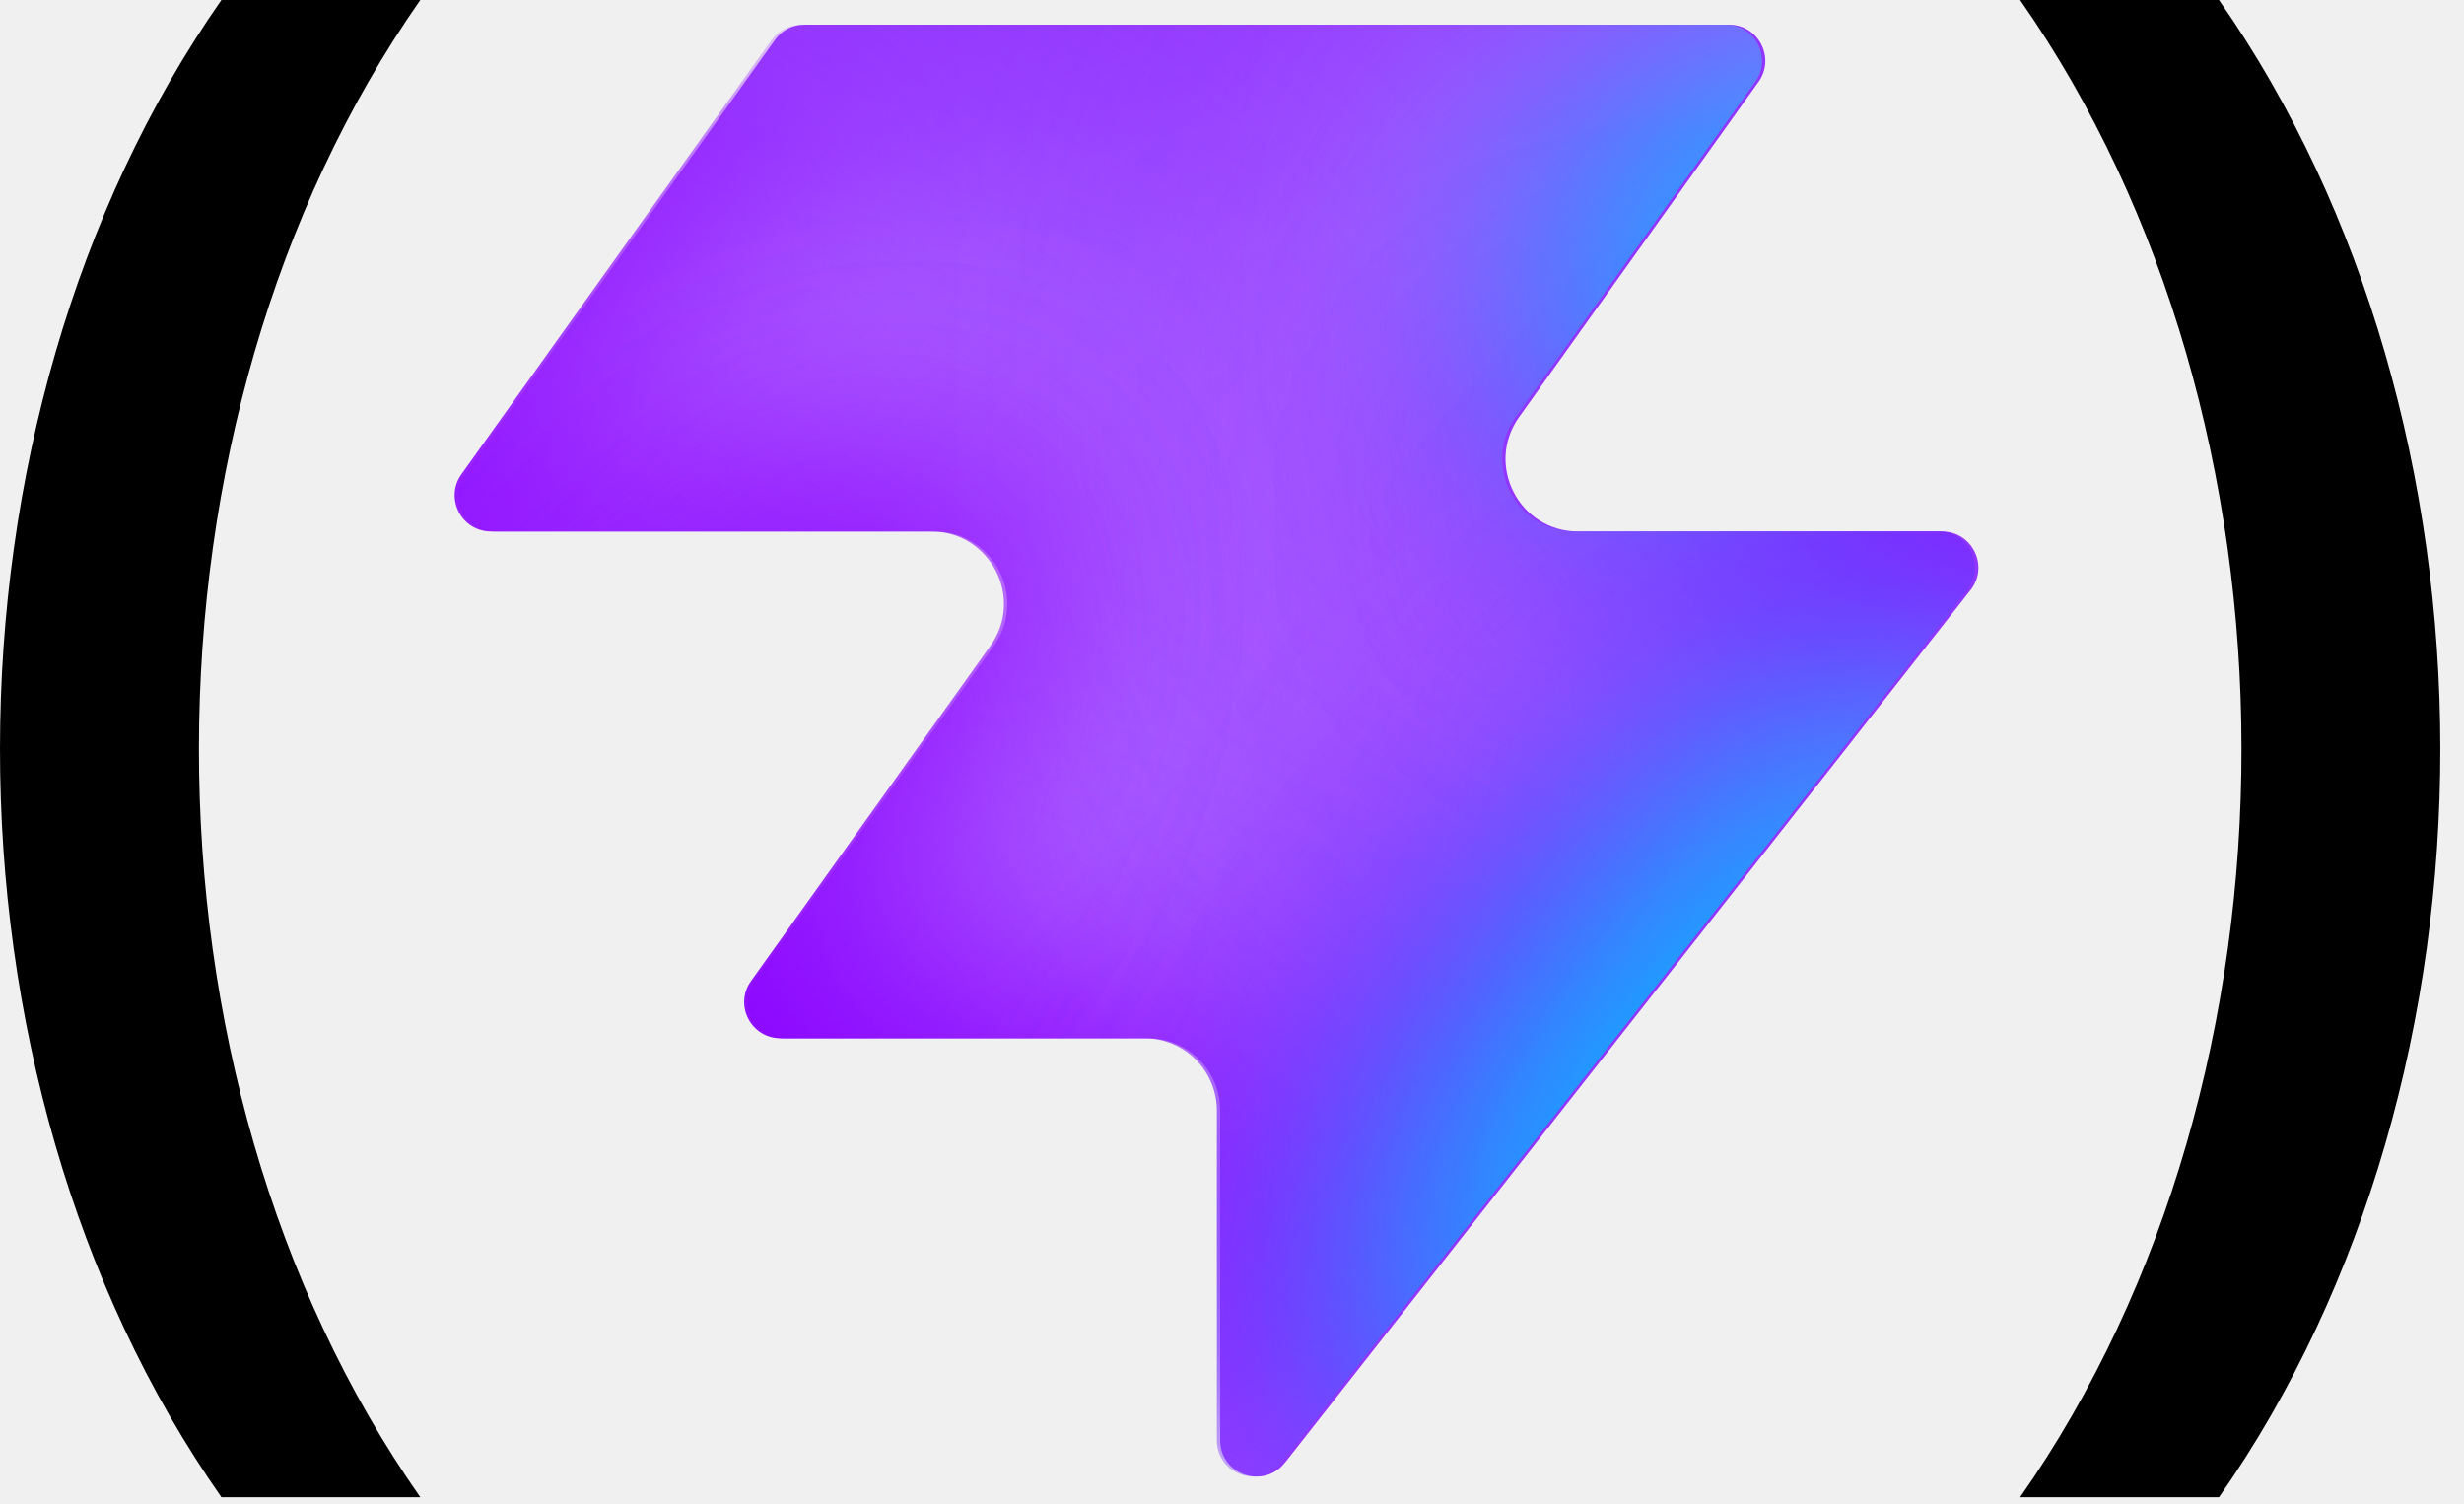
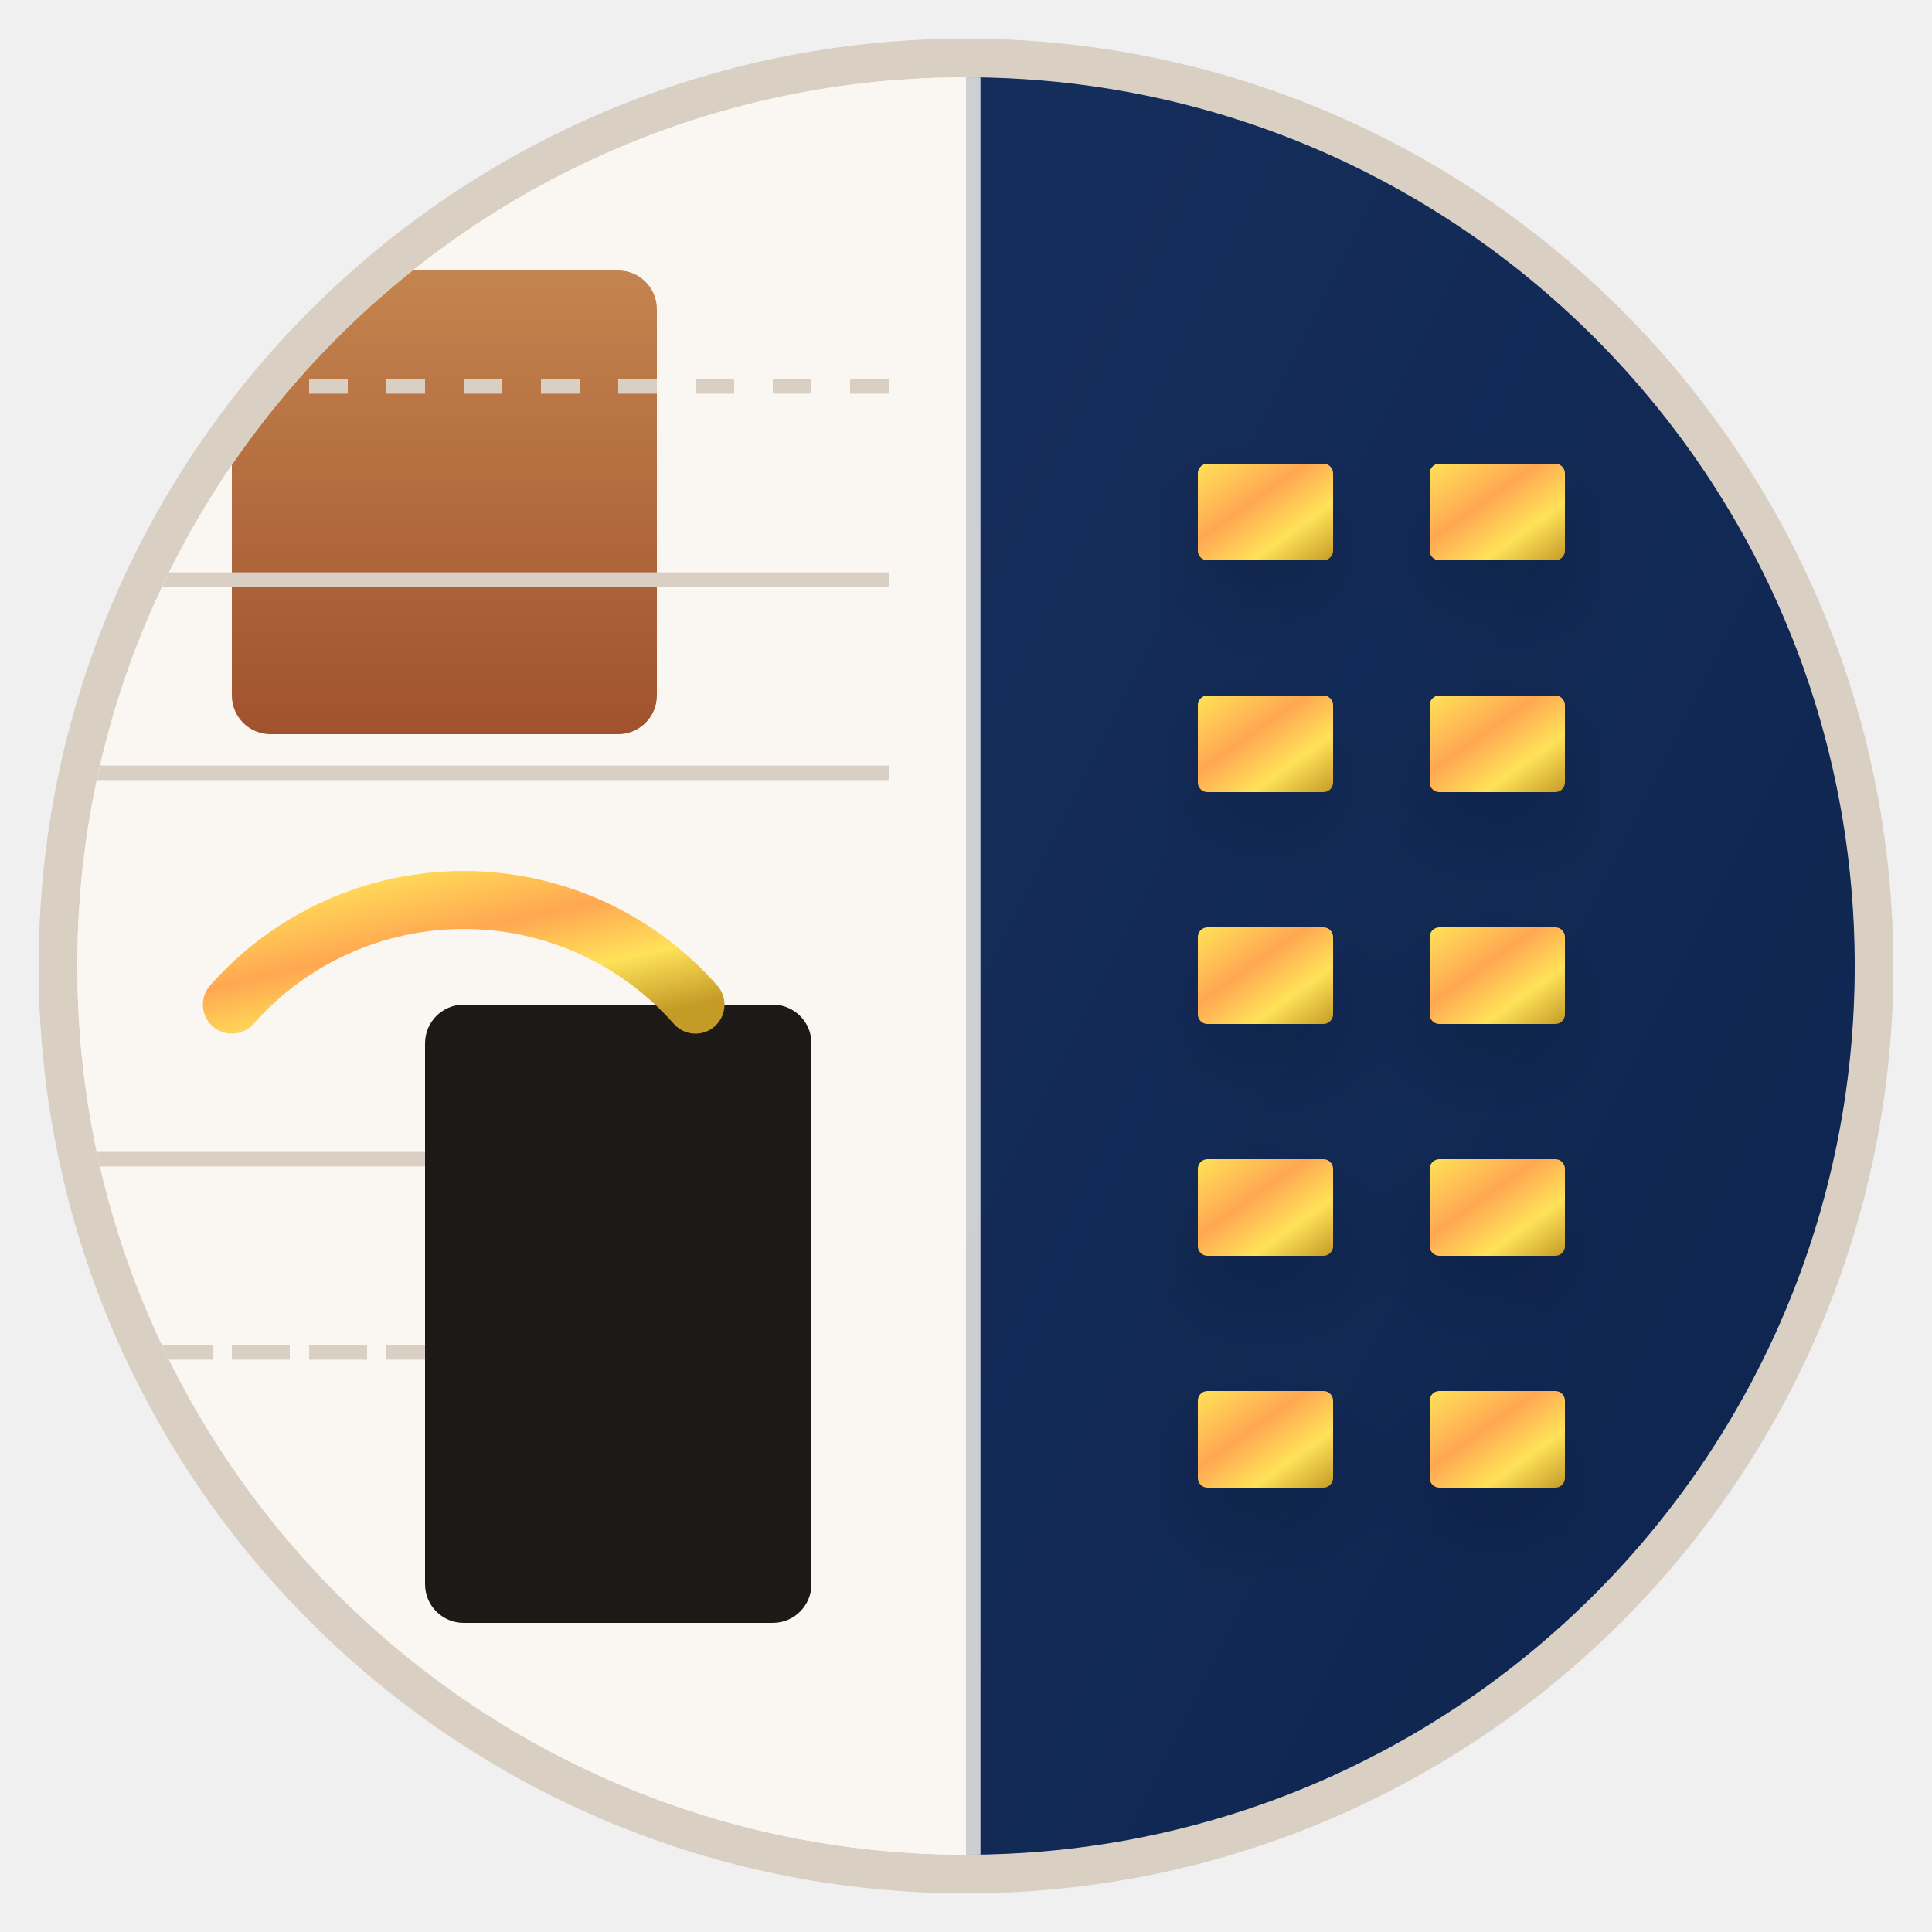
- <svg xmlns="http://www.w3.org/2000/svg" width="77" height="47" fill="none" aria-labelledby="vite-logo-title" viewBox="0 0 77 47">
-   <style>.parenthesis{fill:#000}@media (prefers-color-scheme:dark){.parenthesis{fill:#fff}}</style>
-   <path fill="#9135ff" d="M40.151 45.71c-.663.844-2.02.374-2.02-.699V34.708a2.26 2.26 0 0 0-2.262-2.262H24.493c-.92 0-1.457-1.04-.92-1.788l7.479-10.471c1.07-1.498 0-3.578-1.842-3.578H15.443c-.92 0-1.456-1.04-.92-1.788l9.696-13.576c.213-.297.556-.474.92-.474h28.894c.92 0 1.456 1.04.92 1.788l-7.48 10.472c-1.07 1.497 0 3.578 1.842 3.578h11.376c.944 0 1.474 1.087.89 1.83L40.153 45.712z" />
-   <mask id="a" width="48" height="47" x="14" y="0" maskUnits="userSpaceOnUse" style="mask-type:alpha">
-     <path fill="#000" d="M40.047 45.71c-.663.843-2.02.374-2.02-.699V34.708a2.26 2.26 0 0 0-2.262-2.262H24.389c-.92 0-1.457-1.04-.92-1.788l7.479-10.472c1.07-1.497 0-3.578-1.842-3.578H15.34c-.92 0-1.456-1.04-.92-1.788l9.696-13.575c.213-.297.556-.474.92-.474H53.93c.92 0 1.456 1.04.92 1.788L47.37 13.03c-1.07 1.498 0 3.578 1.842 3.578h11.376c.944 0 1.474 1.088.89 1.831L40.049 45.712z" />
-   </mask>
-   <g mask="url(#a)">
-     <g filter="url(#b)">
-       <ellipse cx="5.508" cy="14.704" fill="#eee6ff" rx="5.508" ry="14.704" transform="rotate(269.814 20.96 11.29)scale(-1 1)" />
-     </g>
-     <g filter="url(#c)">
-       <ellipse cx="10.399" cy="29.851" fill="#eee6ff" rx="10.399" ry="29.851" transform="rotate(89.814 -16.902 -8.275)scale(1 -1)" />
-     </g>
-     <g filter="url(#d)">
-       <ellipse cx="5.508" cy="30.487" fill="#8900ff" rx="5.508" ry="30.487" transform="rotate(89.814 -19.197 -7.127)scale(1 -1)" />
-     </g>
-     <g filter="url(#e)">
-       <ellipse cx="5.508" cy="30.599" fill="#8900ff" rx="5.508" ry="30.599" transform="rotate(89.814 -25.928 4.177)scale(1 -1)" />
-     </g>
-     <g filter="url(#f)">
-       <ellipse cx="5.508" cy="30.599" fill="#8900ff" rx="5.508" ry="30.599" transform="rotate(89.814 -25.738 5.52)scale(1 -1)" />
-     </g>
-     <g filter="url(#g)">
-       <ellipse cx="14.072" cy="22.078" fill="#eee6ff" rx="14.072" ry="22.078" transform="rotate(93.35 31.245 55.578)scale(-1 1)" />
-     </g>
-     <g filter="url(#h)">
-       <ellipse cx="3.47" cy="21.501" fill="#8900ff" rx="3.47" ry="21.501" transform="rotate(89.009 35.419 55.202)scale(-1 1)" />
-     </g>
-     <g filter="url(#i)">
-       <ellipse cx="3.47" cy="21.501" fill="#8900ff" rx="3.47" ry="21.501" transform="rotate(89.009 35.419 55.202)scale(-1 1)" />
-     </g>
-     <g filter="url(#j)">
-       <ellipse cx="14.592" cy="9.743" fill="#8900ff" rx="4.407" ry="29.108" transform="rotate(39.51 14.592 9.743)" />
-     </g>
-     <g filter="url(#k)">
-       <ellipse cx="61.728" cy="-5.321" fill="#8900ff" rx="4.407" ry="29.108" transform="rotate(37.892 61.728 -5.32)" />
-     </g>
-     <g filter="url(#l)">
-       <ellipse cx="55.618" cy="7.104" fill="#00c2ff" rx="5.971" ry="9.665" transform="rotate(37.892 55.618 7.104)" />
-     </g>
-     <g filter="url(#m)">
-       <ellipse cx="12.326" cy="39.103" fill="#8900ff" rx="4.407" ry="29.108" transform="rotate(37.892 12.326 39.103)" />
-     </g>
-     <g filter="url(#n)">
-       <ellipse cx="12.326" cy="39.103" fill="#8900ff" rx="4.407" ry="29.108" transform="rotate(37.892 12.326 39.103)" />
-     </g>
-     <g filter="url(#o)">
-       <ellipse cx="49.857" cy="30.678" fill="#8900ff" rx="4.407" ry="29.108" transform="rotate(37.892 49.857 30.678)" />
-     </g>
-     <g filter="url(#p)">
-       <ellipse cx="52.623" cy="33.171" fill="#00c2ff" rx="5.971" ry="15.297" transform="rotate(37.892 52.623 33.17)" />
-     </g>
-   </g>
-   <path d="M6.919 0c-9.198 13.166-9.252 33.575 0 46.789h6.215c-9.25-13.214-9.196-33.623 0-46.789zm62.424 0h-6.215c9.198 13.166 9.252 33.575 0 46.789h6.215c9.25-13.214 9.196-33.623 0-46.789" class="parenthesis" />
+ <svg xmlns="http://www.w3.org/2000/svg" viewBox="0 0 100 100" width="100%" height="100%" fill="none">
  <defs>
-     <filter id="b" width="60.045" height="41.654" x="-5.564" y="16.92" color-interpolation-filters="sRGB" filterUnits="userSpaceOnUse">
-       <feFlood flood-opacity="0" result="BackgroundImageFix" />
-       <feBlend in="SourceGraphic" in2="BackgroundImageFix" result="shape" />
-       <feGaussianBlur result="effect1_foregroundBlur_2002_17286" stdDeviation="7.659" />
-     </filter>
-     <filter id="c" width="90.34" height="51.437" x="-40.407" y="-6.762" color-interpolation-filters="sRGB" filterUnits="userSpaceOnUse">
-       <feFlood flood-opacity="0" result="BackgroundImageFix" />
-       <feBlend in="SourceGraphic" in2="BackgroundImageFix" result="shape" />
-       <feGaussianBlur result="effect1_foregroundBlur_2002_17286" stdDeviation="7.659" />
-     </filter>
-     <filter id="d" width="79.355" height="29.4" x="-35.435" y="2.801" color-interpolation-filters="sRGB" filterUnits="userSpaceOnUse">
-       <feFlood flood-opacity="0" result="BackgroundImageFix" />
-       <feBlend in="SourceGraphic" in2="BackgroundImageFix" result="shape" />
-       <feGaussianBlur result="effect1_foregroundBlur_2002_17286" stdDeviation="4.596" />
-     </filter>
-     <filter id="e" width="79.579" height="29.4" x="-30.84" y="20.8" color-interpolation-filters="sRGB" filterUnits="userSpaceOnUse">
-       <feFlood flood-opacity="0" result="BackgroundImageFix" />
-       <feBlend in="SourceGraphic" in2="BackgroundImageFix" result="shape" />
-       <feGaussianBlur result="effect1_foregroundBlur_2002_17286" stdDeviation="4.596" />
-     </filter>
-     <filter id="f" width="79.579" height="29.4" x="-29.307" y="21.949" color-interpolation-filters="sRGB" filterUnits="userSpaceOnUse">
-       <feFlood flood-opacity="0" result="BackgroundImageFix" />
-       <feBlend in="SourceGraphic" in2="BackgroundImageFix" result="shape" />
-       <feGaussianBlur result="effect1_foregroundBlur_2002_17286" stdDeviation="4.596" />
-     </filter>
-     <filter id="g" width="74.749" height="58.852" x="29.961" y="-17.13" color-interpolation-filters="sRGB" filterUnits="userSpaceOnUse">
-       <feFlood flood-opacity="0" result="BackgroundImageFix" />
-       <feBlend in="SourceGraphic" in2="BackgroundImageFix" result="shape" />
-       <feGaussianBlur result="effect1_foregroundBlur_2002_17286" stdDeviation="7.659" />
-     </filter>
-     <filter id="h" width="61.377" height="25.362" x="37.754" y="3.055" color-interpolation-filters="sRGB" filterUnits="userSpaceOnUse">
-       <feFlood flood-opacity="0" result="BackgroundImageFix" />
-       <feBlend in="SourceGraphic" in2="BackgroundImageFix" result="shape" />
-       <feGaussianBlur result="effect1_foregroundBlur_2002_17286" stdDeviation="4.596" />
-     </filter>
-     <filter id="i" width="61.377" height="25.362" x="37.754" y="3.055" color-interpolation-filters="sRGB" filterUnits="userSpaceOnUse">
-       <feFlood flood-opacity="0" result="BackgroundImageFix" />
-       <feBlend in="SourceGraphic" in2="BackgroundImageFix" result="shape" />
-       <feGaussianBlur result="effect1_foregroundBlur_2002_17286" stdDeviation="4.596" />
-     </filter>
-     <filter id="j" width="56.045" height="63.649" x="-13.43" y="-22.082" color-interpolation-filters="sRGB" filterUnits="userSpaceOnUse">
-       <feFlood flood-opacity="0" result="BackgroundImageFix" />
-       <feBlend in="SourceGraphic" in2="BackgroundImageFix" result="shape" />
-       <feGaussianBlur result="effect1_foregroundBlur_2002_17286" stdDeviation="4.596" />
-     </filter>
-     <filter id="k" width="54.814" height="64.646" x="34.321" y="-37.644" color-interpolation-filters="sRGB" filterUnits="userSpaceOnUse">
-       <feFlood flood-opacity="0" result="BackgroundImageFix" />
-       <feBlend in="SourceGraphic" in2="BackgroundImageFix" result="shape" />
-       <feGaussianBlur result="effect1_foregroundBlur_2002_17286" stdDeviation="4.596" />
-     </filter>
-     <filter id="l" width="33.541" height="35.313" x="38.847" y="-10.552" color-interpolation-filters="sRGB" filterUnits="userSpaceOnUse">
-       <feFlood flood-opacity="0" result="BackgroundImageFix" />
-       <feBlend in="SourceGraphic" in2="BackgroundImageFix" result="shape" />
-       <feGaussianBlur result="effect1_foregroundBlur_2002_17286" stdDeviation="4.596" />
-     </filter>
-     <filter id="m" width="54.814" height="64.646" x="-15.081" y="6.78" color-interpolation-filters="sRGB" filterUnits="userSpaceOnUse">
-       <feFlood flood-opacity="0" result="BackgroundImageFix" />
-       <feBlend in="SourceGraphic" in2="BackgroundImageFix" result="shape" />
-       <feGaussianBlur result="effect1_foregroundBlur_2002_17286" stdDeviation="4.596" />
-     </filter>
-     <filter id="n" width="54.814" height="64.646" x="-15.081" y="6.78" color-interpolation-filters="sRGB" filterUnits="userSpaceOnUse">
-       <feFlood flood-opacity="0" result="BackgroundImageFix" />
-       <feBlend in="SourceGraphic" in2="BackgroundImageFix" result="shape" />
-       <feGaussianBlur result="effect1_foregroundBlur_2002_17286" stdDeviation="4.596" />
-     </filter>
-     <filter id="o" width="54.814" height="64.646" x="22.45" y="-1.645" color-interpolation-filters="sRGB" filterUnits="userSpaceOnUse">
-       <feFlood flood-opacity="0" result="BackgroundImageFix" />
-       <feBlend in="SourceGraphic" in2="BackgroundImageFix" result="shape" />
-       <feGaussianBlur result="effect1_foregroundBlur_2002_17286" stdDeviation="4.596" />
-     </filter>
-     <filter id="p" width="39.409" height="43.623" x="32.919" y="11.36" color-interpolation-filters="sRGB" filterUnits="userSpaceOnUse">
-       <feFlood flood-opacity="0" result="BackgroundImageFix" />
-       <feBlend in="SourceGraphic" in2="BackgroundImageFix" result="shape" />
-       <feGaussianBlur result="effect1_foregroundBlur_2002_17286" stdDeviation="4.596" />
+     <linearGradient id="gold-foil" x1="0%" y1="0%" x2="100%" y2="100%">
+       <stop offset="0%" stop-color="#FFE259" />
+       <stop offset="40%" stop-color="#FFA751" />
+       <stop offset="70%" stop-color="#FFE259" />
+       <stop offset="100%" stop-color="#C59B27" />
+     </linearGradient>
+     <linearGradient id="sienna-grad" x1="0%" y1="0%" x2="0%" y2="100%">
+       <stop offset="0%" stop-color="#C4844F" />
+       <stop offset="100%" stop-color="#A0522D" />
+     </linearGradient>
+     <linearGradient id="blue-grad" x1="0%" y1="0%" x2="100%" y2="100%">
+       <stop offset="0%" stop-color="#1E3C72" />
+       <stop offset="100%" stop-color="#0F2B5C" />
+     </linearGradient>
+     <clipPath id="circle-clip">
+       <circle cx="50" cy="50" r="46" />
+     </clipPath>
+     <filter id="subtle-shadow" x="-10%" y="-10%" width="120%" height="120%">
+       <feDropShadow dx="0" dy="2" stdDeviation="2" flood-color="#000000" flood-opacity="0.15" />
    </filter>
  </defs>
+   <circle cx="50" cy="50" r="47" stroke="#D9CFC3" stroke-width="2" fill="none" />
+   <g clip-path="url(#circle-clip)">
+     <rect x="0" y="0" width="50" height="100" fill="#FAF7F2" />
+     <rect x="12" y="14" width="22" height="24" rx="2" fill="url(#sienna-grad)" />
+     <rect x="22" y="52" width="20" height="32" rx="2" fill="#1C1917" />
+     <line x1="4" y1="20" x2="46" y2="20" stroke="#D9CFC3" stroke-width="0.75" stroke-dasharray="2, 2" />
+     <line x1="4" y1="30" x2="46" y2="30" stroke="#D9CFC3" stroke-width="0.75" />
+     <line x1="4" y1="40" x2="46" y2="40" stroke="#D9CFC3" stroke-width="0.75" />
+     <line x1="4" y1="60" x2="22" y2="60" stroke="#D9CFC3" stroke-width="0.75" />
+     <line x1="4" y1="70" x2="22" y2="70" stroke="#D9CFC3" stroke-width="0.75" stroke-dasharray="3, 1" />
+     <path d="M12,52 A 16,16 0 0,1 36,52" fill="none" stroke="url(#gold-foil)" stroke-width="3" stroke-linecap="round" />
+     <rect x="50" y="0" width="50" height="100" fill="url(#blue-grad)" />
+     <path d="M50,4 A 46,46 0 0,1 96,50 A 46,46 0 0,1 50,96 Z" fill="#0B1A3A" opacity="0.4" />
+     <g filter="url(#subtle-shadow)">
+       <rect x="62" y="24" width="7" height="5" rx="0.5" fill="url(#gold-foil)" />
+       <rect x="74" y="24" width="7" height="5" rx="0.5" fill="url(#gold-foil)" />
+       <rect x="62" y="36" width="7" height="5" rx="0.5" fill="url(#gold-foil)" />
+       <rect x="74" y="36" width="7" height="5" rx="0.5" fill="url(#gold-foil)" />
+       <rect x="62" y="48" width="7" height="5" rx="0.5" fill="url(#gold-foil)" />
+       <rect x="74" y="48" width="7" height="5" rx="0.5" fill="url(#gold-foil)" />
+       <rect x="62" y="60" width="7" height="5" rx="0.5" fill="url(#gold-foil)" />
+       <rect x="74" y="60" width="7" height="5" rx="0.5" fill="url(#gold-foil)" />
+       <rect x="62" y="72" width="7" height="5" rx="0.5" fill="url(#gold-foil)" />
+       <rect x="74" y="72" width="7" height="5" rx="0.5" fill="url(#gold-foil)" />
+     </g>
+     <line x1="50" y1="4" x2="50" y2="96" stroke="#FAF7F2" stroke-width="1.5" opacity="0.8" />
+   </g>
</svg>
